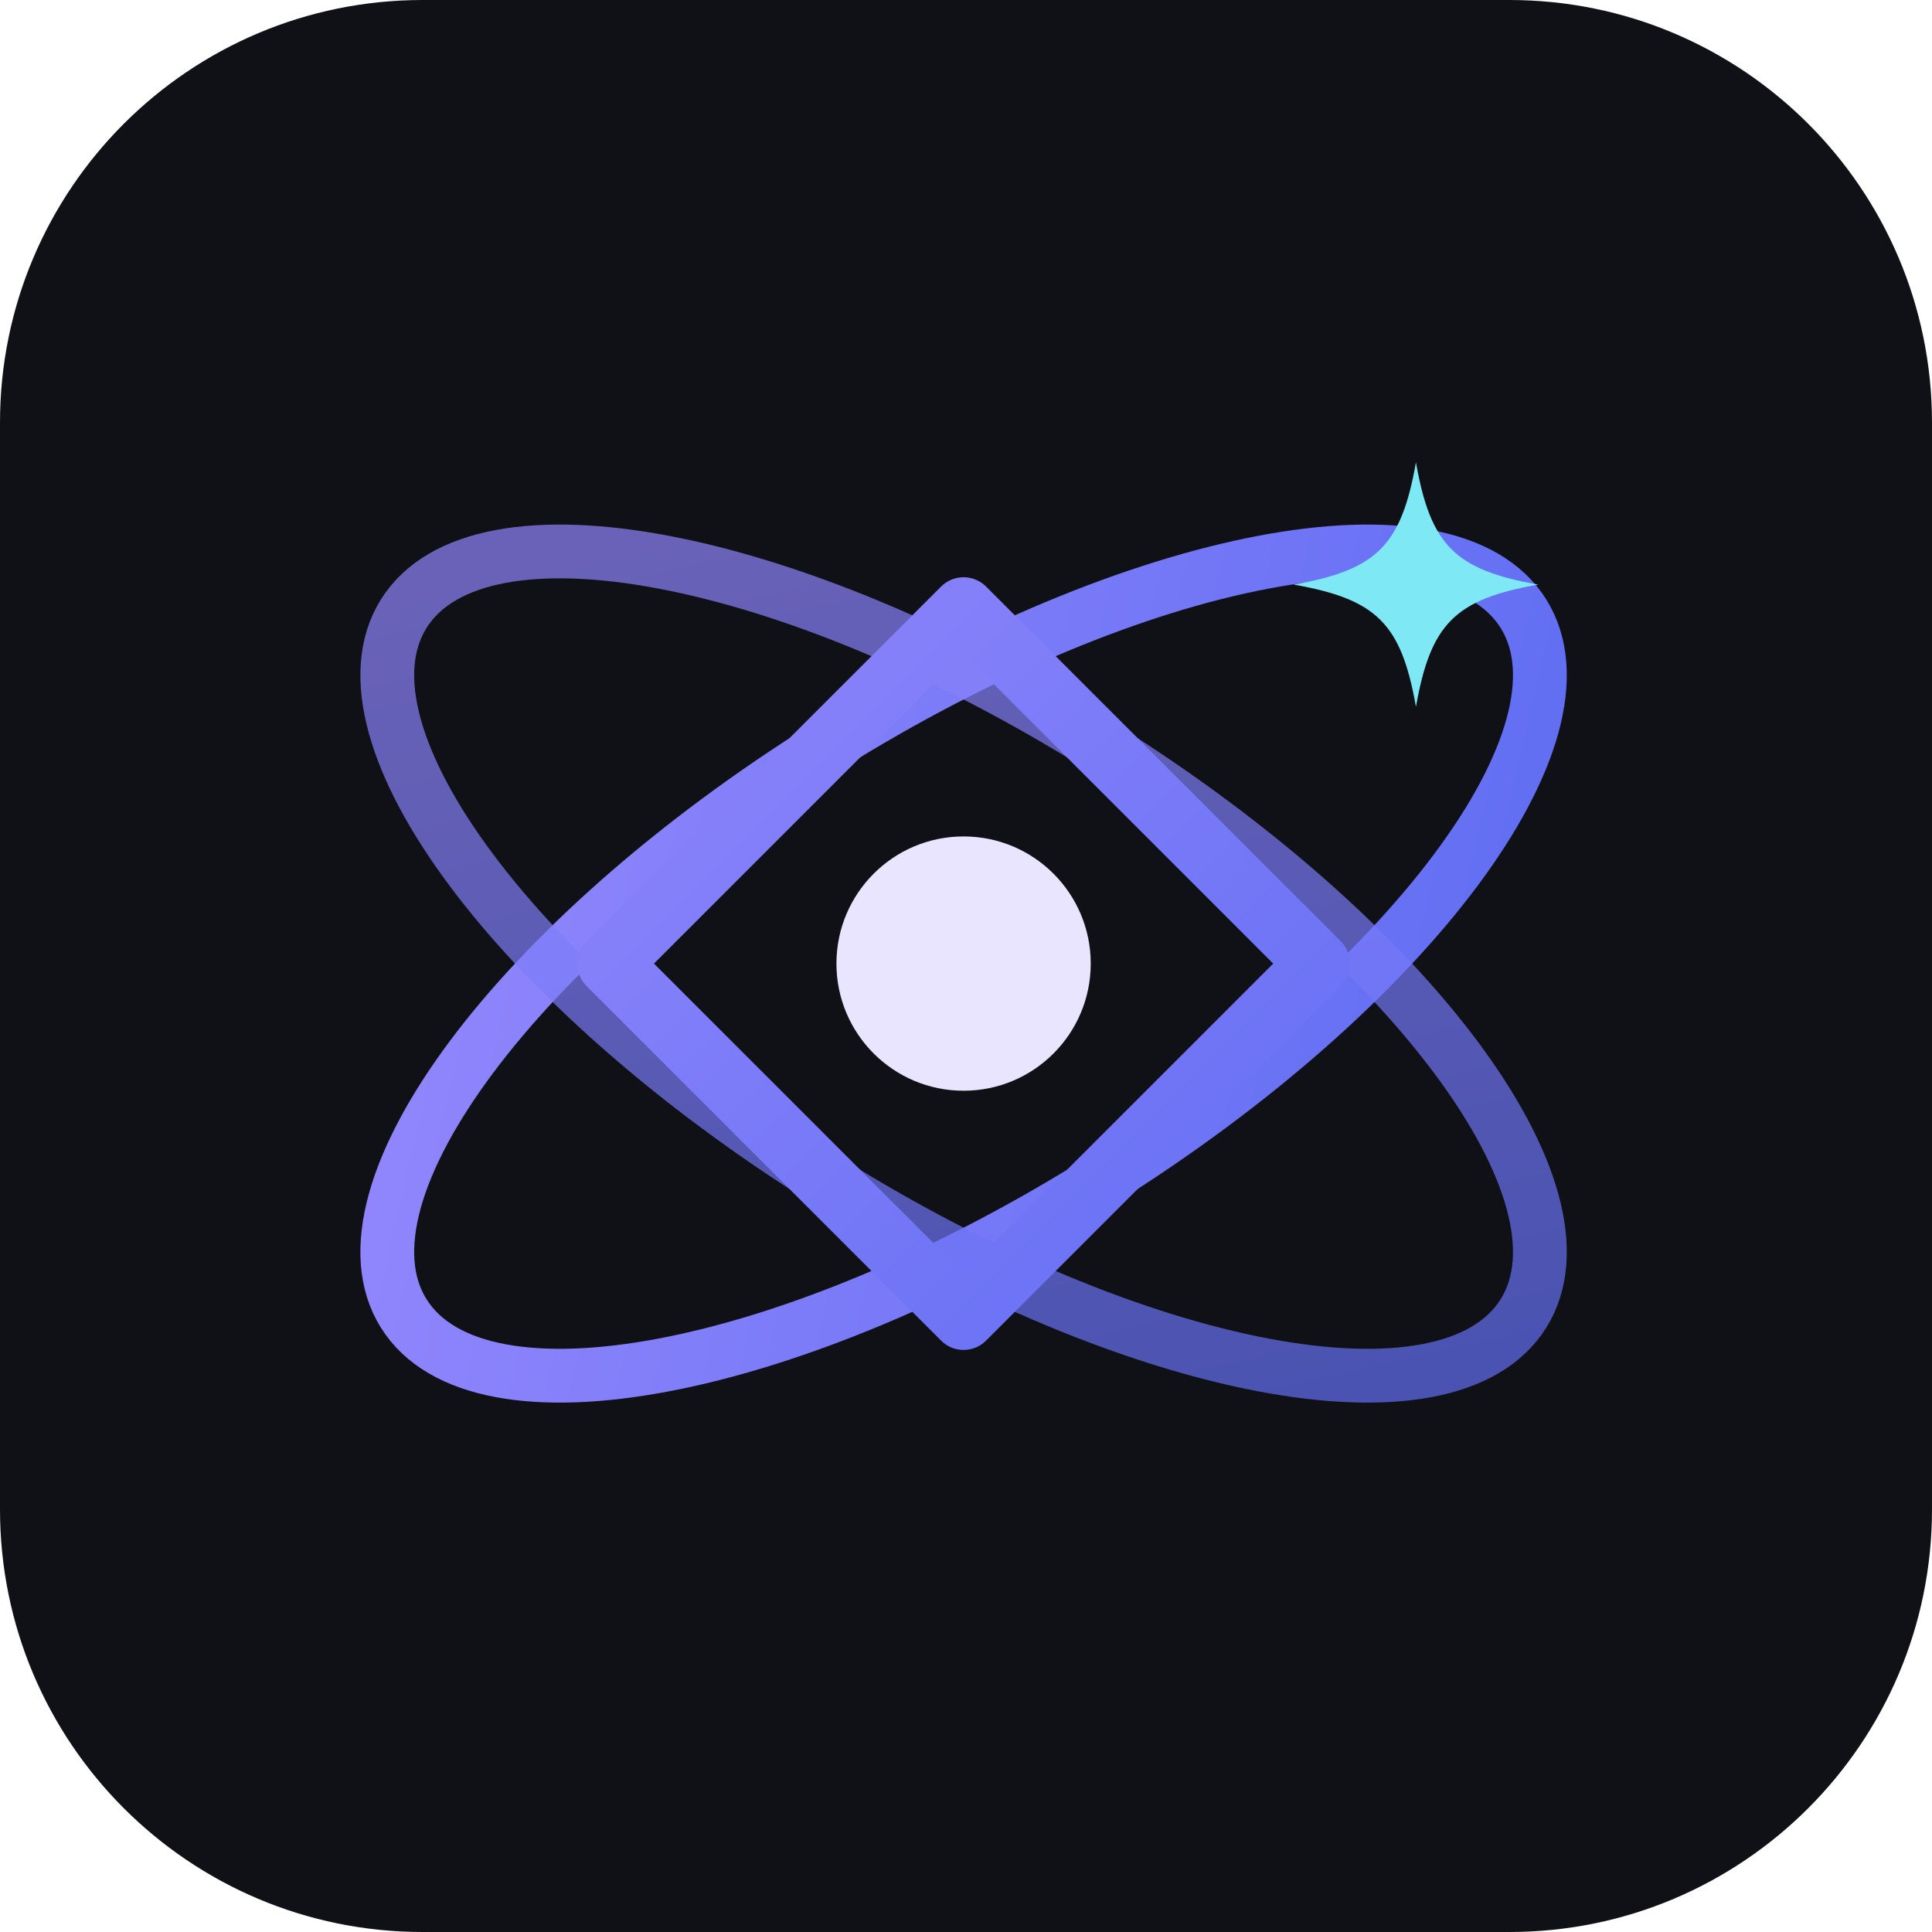
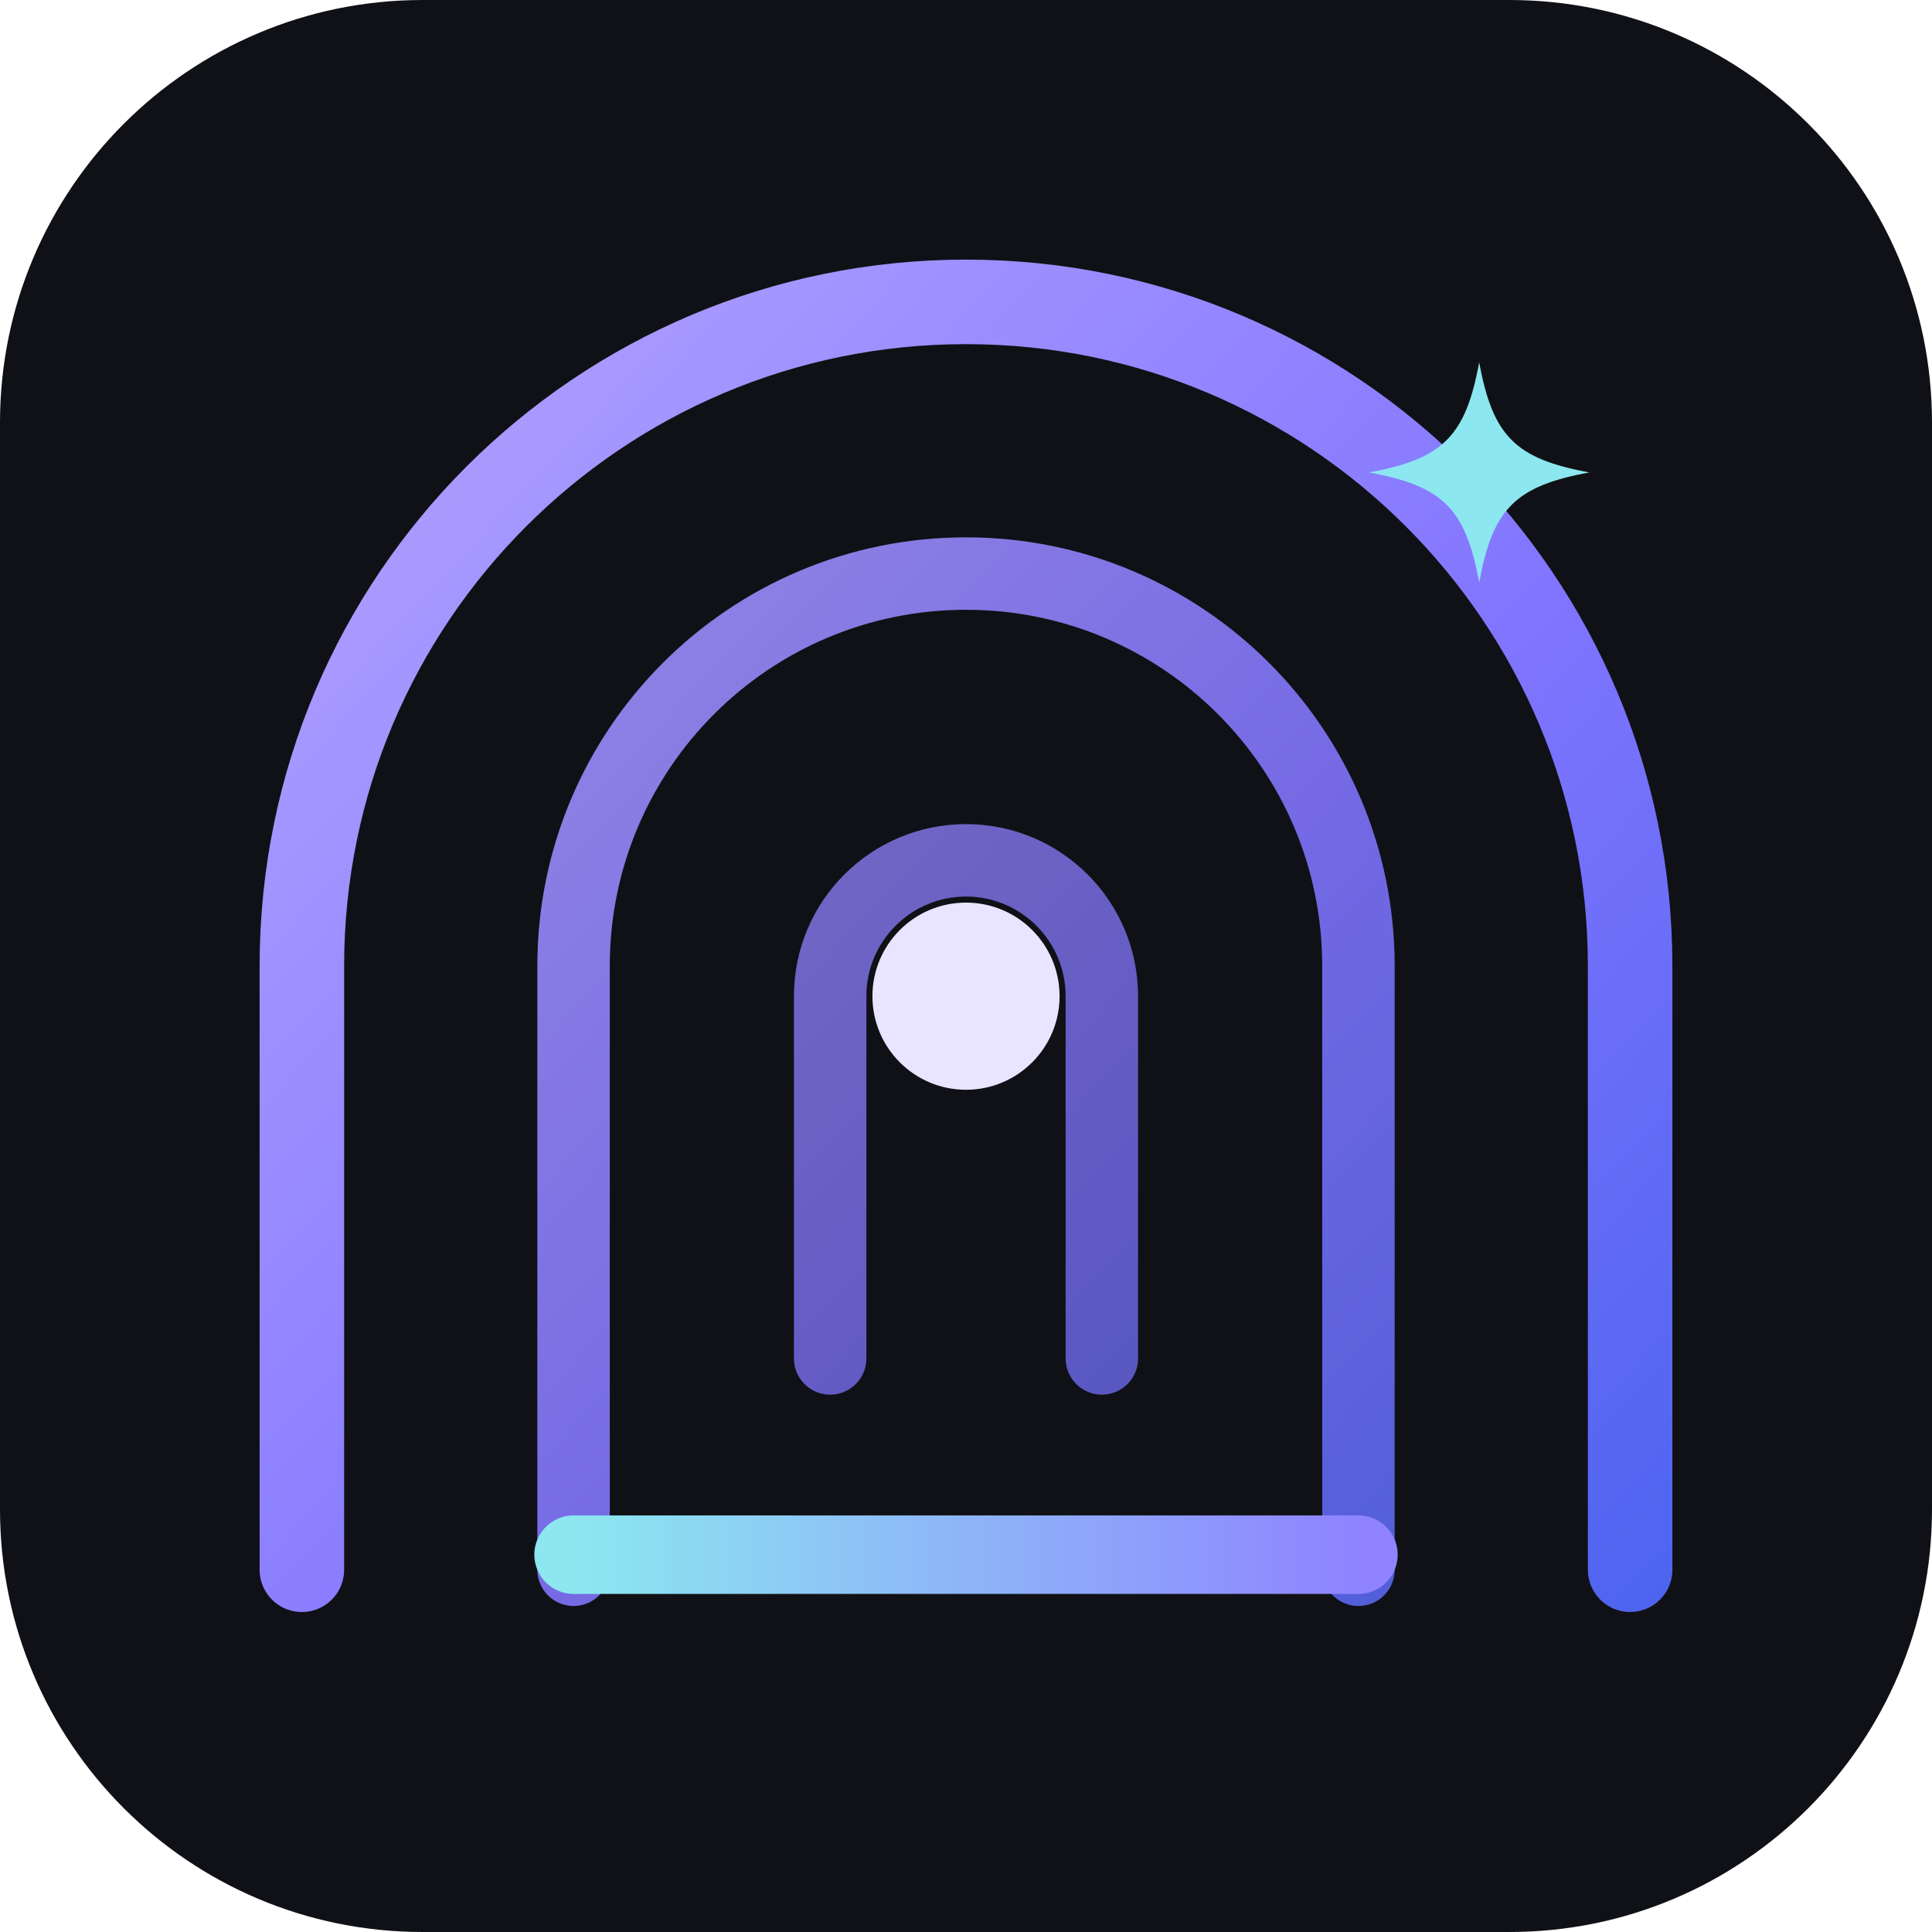
<svg xmlns="http://www.w3.org/2000/svg" viewBox="0 0 64 64" fill="none">
  <rect width="64" height="64" rx="14" fill="#101116" />
-   <g transform="translate(6 6) scale(.81)">
+   <g transform="translate(0 0)">
    <defs>
-       <linearGradient id="gf" x1="8" y1="8" x2="56" y2="56" gradientUnits="userSpaceOnUse">
-         <stop offset="0" stop-color="#9d8cff" />
-         <stop offset="1" stop-color="#5568f0" />
+       <linearGradient id="portal-favicon" x1="9" y1="10" x2="56" y2="54" gradientUnits="userSpaceOnUse">
+         <stop stop-color="#b5a4ff" />
+         <stop offset=".58" stop-color="#8175ff" />
+         <stop offset="1" stop-color="#4b63ee" />
+       </linearGradient>
+       <linearGradient id="threshold-favicon" x1="19" y1="51" x2="45" y2="51" gradientUnits="userSpaceOnUse">
+         <stop stop-color="#8ce7f0" />
+         <stop offset="1" stop-color="#8f83ff" />
      </linearGradient>
    </defs>
-     <g fill="none" stroke="url(#gf)" stroke-width="2.2" stroke-linecap="round">
-       <ellipse cx="32" cy="32" rx="27" ry="10.5" transform="rotate(-32 32 32)" />
-       <ellipse cx="32" cy="32" rx="27" ry="10.5" transform="rotate(32 32 32)" opacity=".7" />
-       <path d="M32 17.5 46.5 32 32 46.5 17.5 32Z" stroke-width="2.6" stroke-linejoin="round" />
-     </g>
-     <circle cx="32" cy="32" r="5.2" fill="#e9e4ff" />
-     <path d="M50.5 11.5c.6 3.4 1.6 4.4 5 5-3.4.6-4.4 1.6-5 5-.6-3.4-1.6-4.4-5-5 3.4-.6 4.4-1.6 5-5Z" fill="#7ee8f5" />
+     <path d="M10 52V32C10 19.85 19.85 10 32 10s22 9.85 22 22v20" stroke="url(#portal-favicon)" stroke-width="2.8" stroke-linecap="round" />
+     <path d="M19 52V32c0-7.18 5.82-13 13-13s13 5.82 13 13v20" stroke="url(#portal-favicon)" stroke-width="2.4" stroke-linecap="round" opacity=".88" />
+     <path d="M27.5 45v-12a4.5 4.5 0 0 1 9 0v12" stroke="url(#portal-favicon)" stroke-width="2.4" stroke-linecap="round" opacity=".75" />
+     <path d="M19 51.5h26" stroke="url(#threshold-favicon)" stroke-width="2.6" stroke-linecap="round" />
+     <circle cx="32" cy="33" r="3.1" fill="#e9e4ff" />
+     <path d="M49 12c.45 2.45 1.2 3.2 3.65 3.65-2.45.45-3.2 1.2-3.65 3.65-.45-2.45-1.2-3.2-3.65-3.65C47.8 15.2 48.55 14.45 49 12Z" fill="#8ce7f0" />
  </g>
</svg>
